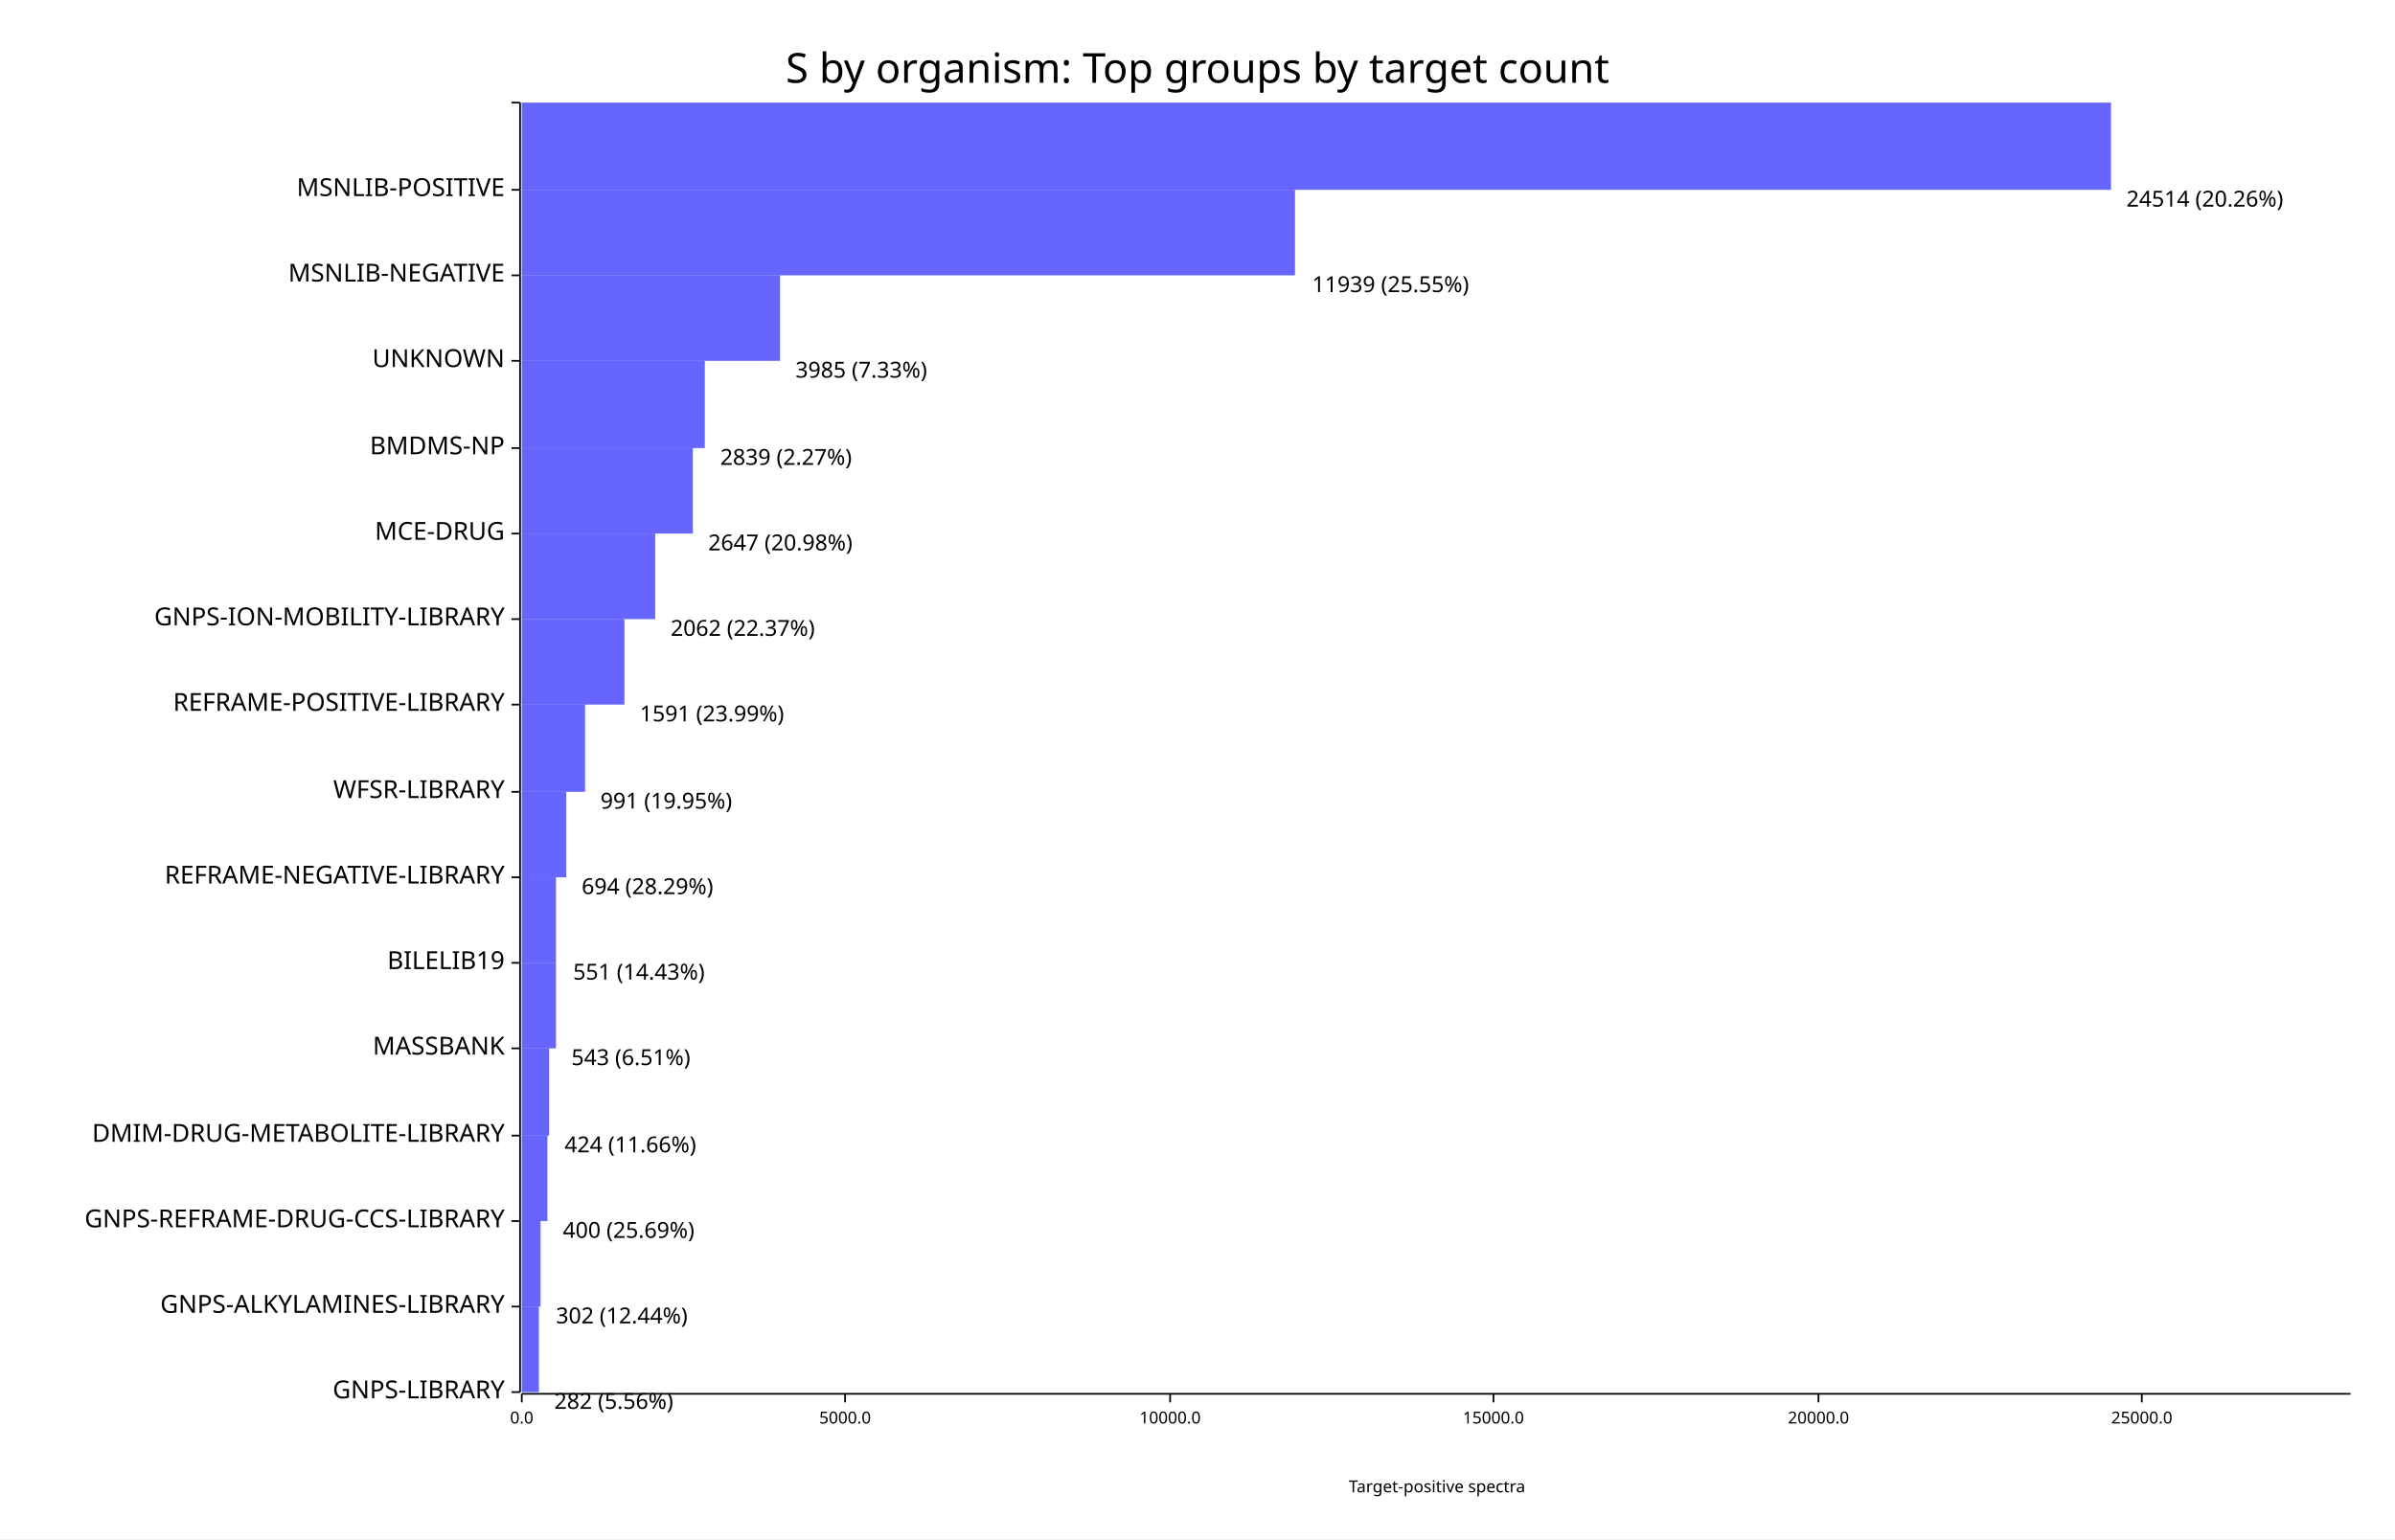
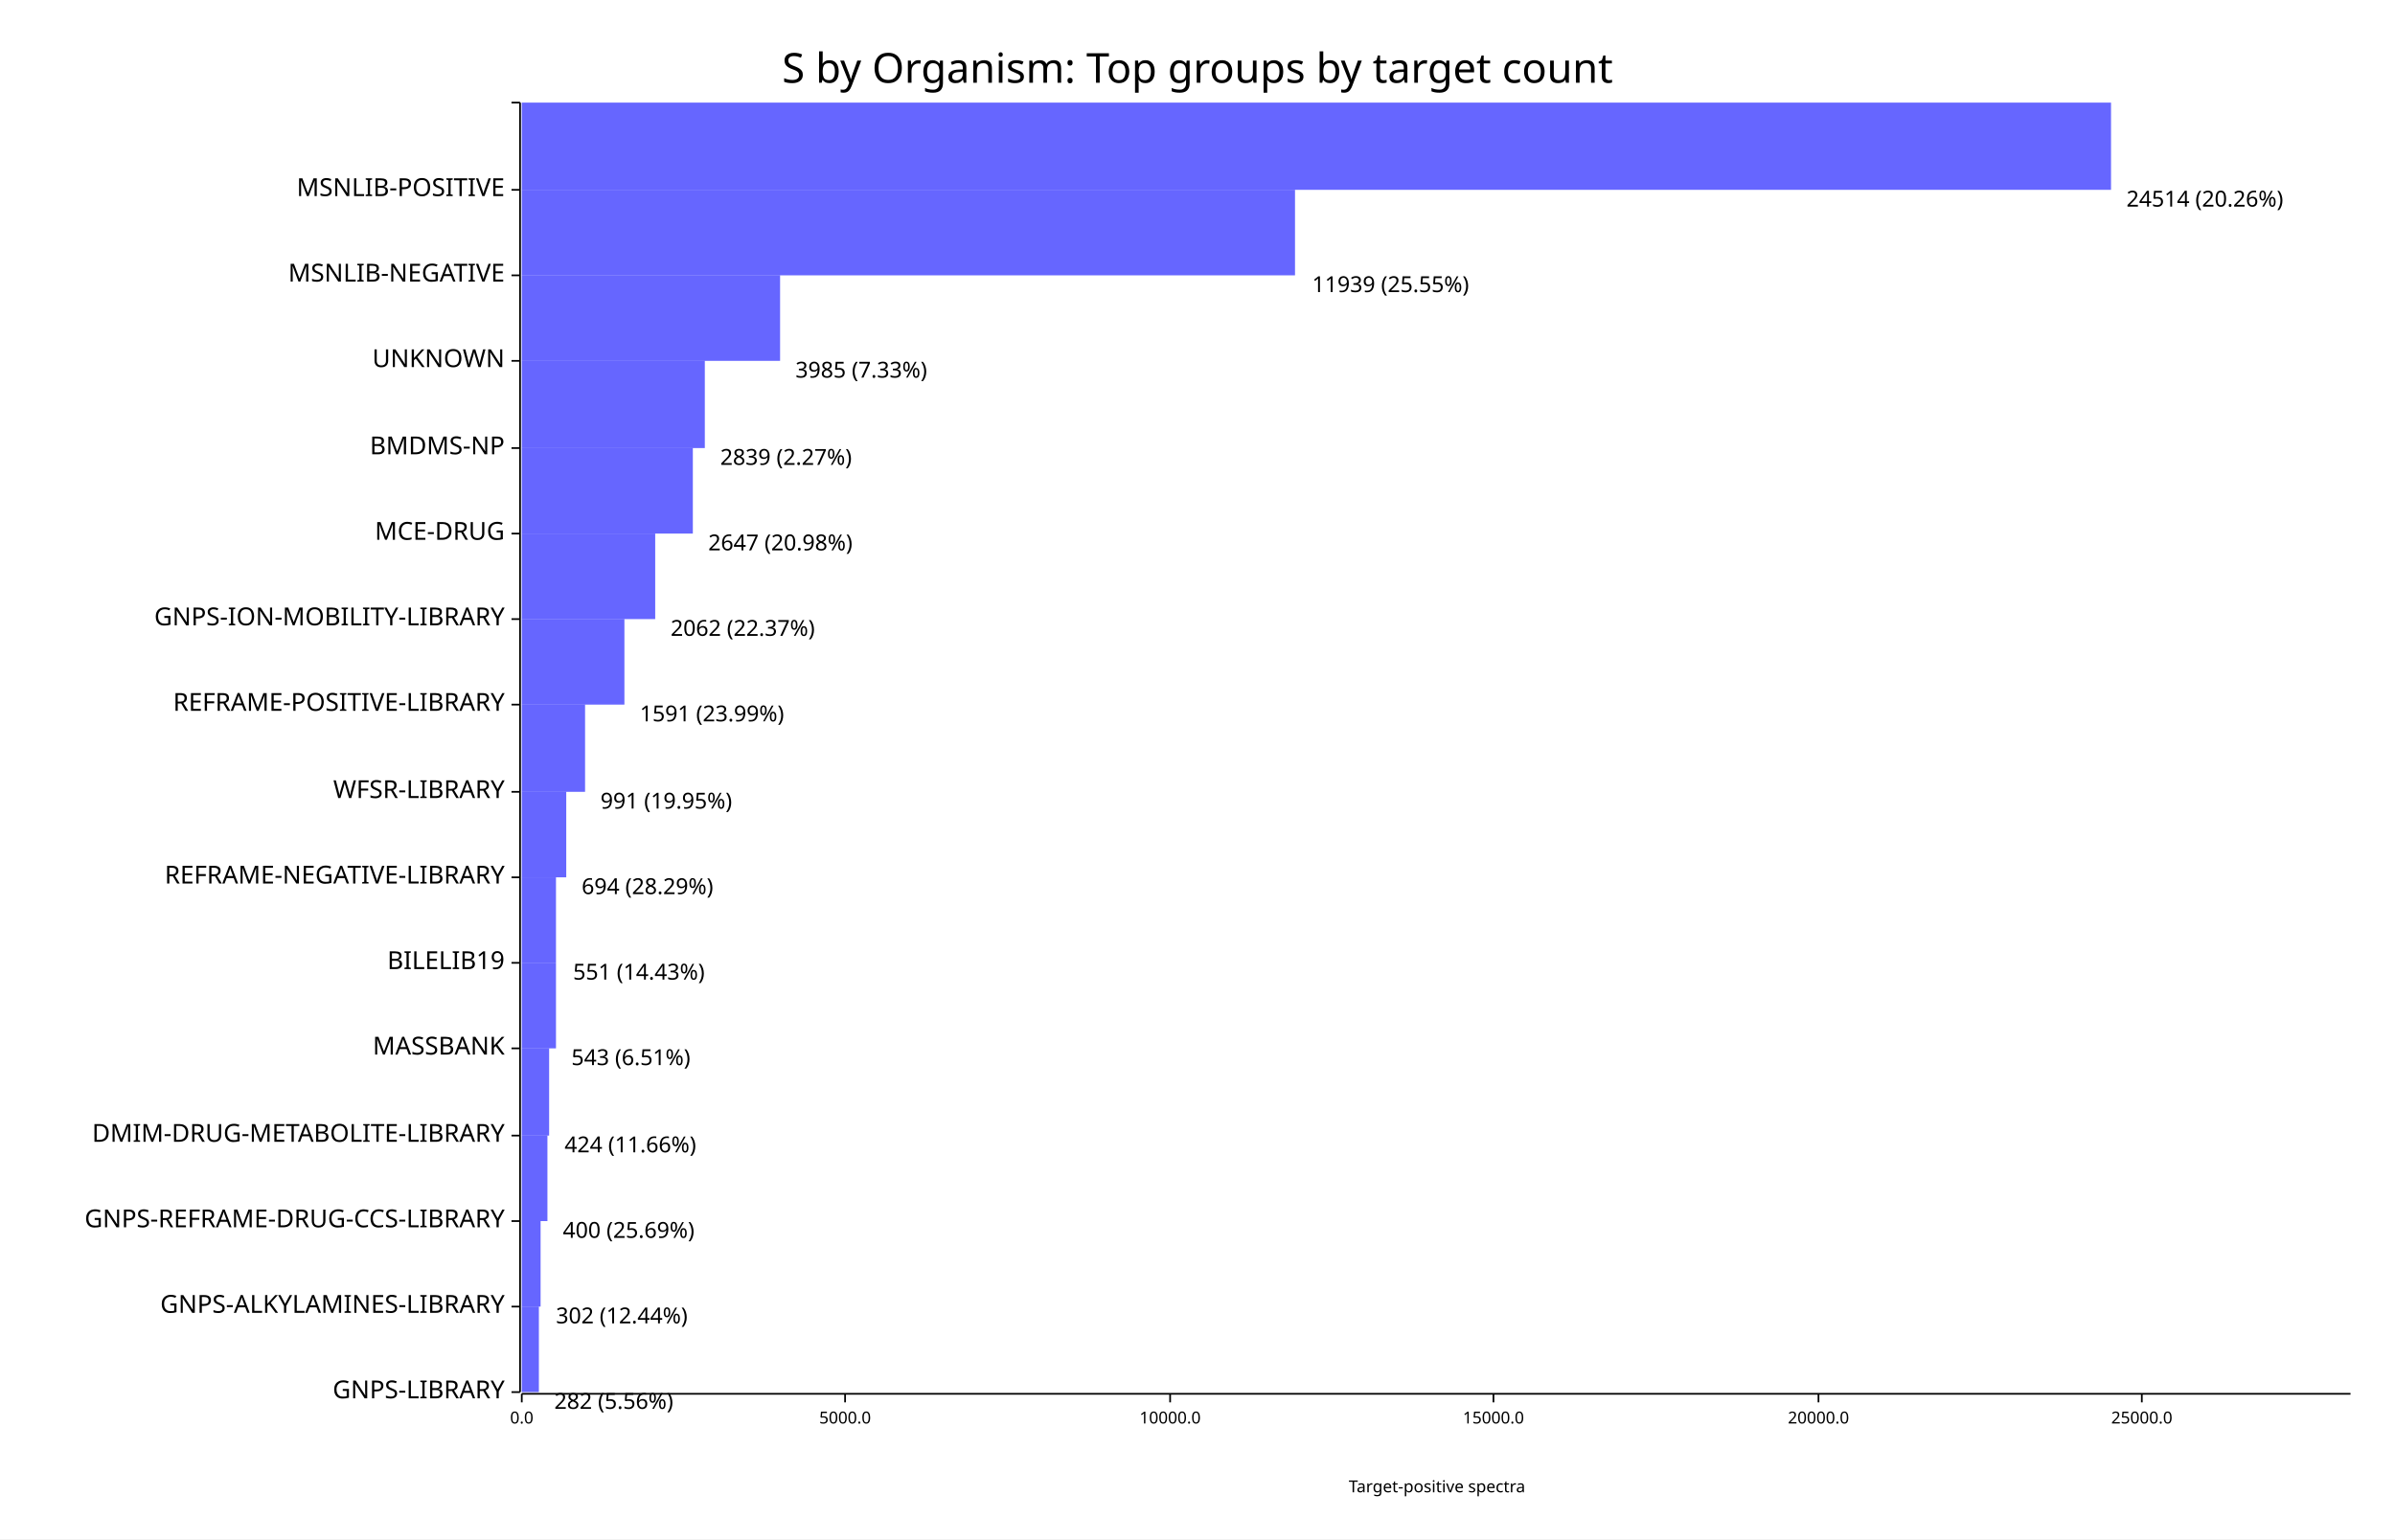
<svg xmlns="http://www.w3.org/2000/svg" width="1400" height="900" viewBox="0 0 1400 900">
  <rect x="0" y="0" width="1400" height="900" opacity="1" fill="#FFFFFF" stroke="none" />
  <text x="700" y="30" dy="0.76em" text-anchor="middle" font-family="sans-serif" font-size="24.194" opacity="1" fill="#000000">
- S by organism: Top groups by target count
+ S by Organism: Top groups by target count
</text>
  <text x="840" y="875" dy="-0.5ex" text-anchor="middle" font-family="sans-serif" font-size="9.677" opacity="1" fill="#000000">
Target-positive spectra
</text>
  <polyline fill="none" opacity="1" stroke="#000000" stroke-width="1" points="304,60 304,814 " />
  <text x="295" y="814" dy="0.5ex" text-anchor="end" font-family="sans-serif" font-size="14.516" opacity="1" fill="#000000">
GNPS-LIBRARY
</text>
  <polyline fill="none" opacity="1" stroke="#000000" stroke-width="1" points="299,814 304,814 " />
  <text x="295" y="764" dy="0.5ex" text-anchor="end" font-family="sans-serif" font-size="14.516" opacity="1" fill="#000000">
GNPS-ALKYLAMINES-LIBRARY
</text>
  <polyline fill="none" opacity="1" stroke="#000000" stroke-width="1" points="299,764 304,764 " />
  <text x="295" y="714" dy="0.5ex" text-anchor="end" font-family="sans-serif" font-size="14.516" opacity="1" fill="#000000">
GNPS-REFRAME-DRUG-CCS-LIBRARY
</text>
  <polyline fill="none" opacity="1" stroke="#000000" stroke-width="1" points="299,714 304,714 " />
  <text x="295" y="664" dy="0.5ex" text-anchor="end" font-family="sans-serif" font-size="14.516" opacity="1" fill="#000000">
DMIM-DRUG-METABOLITE-LIBRARY
</text>
  <polyline fill="none" opacity="1" stroke="#000000" stroke-width="1" points="299,664 304,664 " />
  <text x="295" y="613" dy="0.5ex" text-anchor="end" font-family="sans-serif" font-size="14.516" opacity="1" fill="#000000">
MASSBANK
</text>
  <polyline fill="none" opacity="1" stroke="#000000" stroke-width="1" points="299,613 304,613 " />
  <text x="295" y="563" dy="0.5ex" text-anchor="end" font-family="sans-serif" font-size="14.516" opacity="1" fill="#000000">
BILELIB19
</text>
  <polyline fill="none" opacity="1" stroke="#000000" stroke-width="1" points="299,563 304,563 " />
  <text x="295" y="513" dy="0.5ex" text-anchor="end" font-family="sans-serif" font-size="14.516" opacity="1" fill="#000000">
REFRAME-NEGATIVE-LIBRARY
</text>
  <polyline fill="none" opacity="1" stroke="#000000" stroke-width="1" points="299,513 304,513 " />
  <text x="295" y="463" dy="0.5ex" text-anchor="end" font-family="sans-serif" font-size="14.516" opacity="1" fill="#000000">
WFSR-LIBRARY
</text>
  <polyline fill="none" opacity="1" stroke="#000000" stroke-width="1" points="299,463 304,463 " />
  <text x="295" y="412" dy="0.5ex" text-anchor="end" font-family="sans-serif" font-size="14.516" opacity="1" fill="#000000">
REFRAME-POSITIVE-LIBRARY
</text>
  <polyline fill="none" opacity="1" stroke="#000000" stroke-width="1" points="299,412 304,412 " />
  <text x="295" y="362" dy="0.5ex" text-anchor="end" font-family="sans-serif" font-size="14.516" opacity="1" fill="#000000">
GNPS-ION-MOBILITY-LIBRARY
</text>
  <polyline fill="none" opacity="1" stroke="#000000" stroke-width="1" points="299,362 304,362 " />
  <text x="295" y="312" dy="0.5ex" text-anchor="end" font-family="sans-serif" font-size="14.516" opacity="1" fill="#000000">
MCE-DRUG
</text>
  <polyline fill="none" opacity="1" stroke="#000000" stroke-width="1" points="299,312 304,312 " />
  <text x="295" y="262" dy="0.5ex" text-anchor="end" font-family="sans-serif" font-size="14.516" opacity="1" fill="#000000">
BMDMS-NP
</text>
  <polyline fill="none" opacity="1" stroke="#000000" stroke-width="1" points="299,262 304,262 " />
  <text x="295" y="211" dy="0.5ex" text-anchor="end" font-family="sans-serif" font-size="14.516" opacity="1" fill="#000000">
UNKNOWN
</text>
  <polyline fill="none" opacity="1" stroke="#000000" stroke-width="1" points="299,211 304,211 " />
  <text x="295" y="161" dy="0.5ex" text-anchor="end" font-family="sans-serif" font-size="14.516" opacity="1" fill="#000000">
MSNLIB-NEGATIVE
</text>
  <polyline fill="none" opacity="1" stroke="#000000" stroke-width="1" points="299,161 304,161 " />
  <text x="295" y="111" dy="0.5ex" text-anchor="end" font-family="sans-serif" font-size="14.516" opacity="1" fill="#000000">
MSNLIB-POSITIVE
</text>
  <polyline fill="none" opacity="1" stroke="#000000" stroke-width="1" points="299,111 304,111 " />
  <text x="295" y="60" dy="0.5ex" text-anchor="end" font-family="sans-serif" font-size="14.516" opacity="1" fill="#000000">

</text>
  <polyline fill="none" opacity="1" stroke="#000000" stroke-width="1" points="299,60 304,60 " />
  <polyline fill="none" opacity="1" stroke="#000000" stroke-width="1" points="305,815 1374,815 " />
  <text x="305" y="825" dy="0.76em" text-anchor="middle" font-family="sans-serif" font-size="9.677" opacity="1" fill="#000000">
0.0
</text>
  <polyline fill="none" opacity="1" stroke="#000000" stroke-width="1" points="305,815 305,820 " />
  <text x="494" y="825" dy="0.76em" text-anchor="middle" font-family="sans-serif" font-size="9.677" opacity="1" fill="#000000">
5000.0
</text>
  <polyline fill="none" opacity="1" stroke="#000000" stroke-width="1" points="494,815 494,820 " />
  <text x="684" y="825" dy="0.76em" text-anchor="middle" font-family="sans-serif" font-size="9.677" opacity="1" fill="#000000">
10000.0
</text>
  <polyline fill="none" opacity="1" stroke="#000000" stroke-width="1" points="684,815 684,820 " />
  <text x="873" y="825" dy="0.76em" text-anchor="middle" font-family="sans-serif" font-size="9.677" opacity="1" fill="#000000">
15000.0
</text>
  <polyline fill="none" opacity="1" stroke="#000000" stroke-width="1" points="873,815 873,820 " />
  <text x="1063" y="825" dy="0.76em" text-anchor="middle" font-family="sans-serif" font-size="9.677" opacity="1" fill="#000000">
20000.0
</text>
  <polyline fill="none" opacity="1" stroke="#000000" stroke-width="1" points="1063,815 1063,820 " />
  <text x="1252" y="825" dy="0.76em" text-anchor="middle" font-family="sans-serif" font-size="9.677" opacity="1" fill="#000000">
25000.0
</text>
  <polyline fill="none" opacity="1" stroke="#000000" stroke-width="1" points="1252,815 1252,820 " />
  <rect x="305" y="764" width="10" height="50" opacity="0.6" fill="#0000FF" stroke="none" />
  <text x="324" y="814" dy="0.76em" text-anchor="start" font-family="sans-serif" font-size="12.903" opacity="1" fill="#000000">
282 (5.56%)
</text>
  <rect x="305" y="714" width="11" height="50" opacity="0.6" fill="#0000FF" stroke="none" />
  <text x="325" y="764" dy="0.76em" text-anchor="start" font-family="sans-serif" font-size="12.903" opacity="1" fill="#000000">
302 (12.44%)
</text>
  <rect x="305" y="664" width="15" height="50" opacity="0.6" fill="#0000FF" stroke="none" />
  <text x="329" y="714" dy="0.76em" text-anchor="start" font-family="sans-serif" font-size="12.903" opacity="1" fill="#000000">
400 (25.69%)
</text>
  <rect x="305" y="613" width="16" height="51" opacity="0.6" fill="#0000FF" stroke="none" />
  <text x="330" y="664" dy="0.76em" text-anchor="start" font-family="sans-serif" font-size="12.903" opacity="1" fill="#000000">
424 (11.66%)
</text>
  <rect x="305" y="563" width="20" height="50" opacity="0.6" fill="#0000FF" stroke="none" />
  <text x="334" y="613" dy="0.76em" text-anchor="start" font-family="sans-serif" font-size="12.903" opacity="1" fill="#000000">
543 (6.51%)
</text>
  <rect x="305" y="513" width="20" height="50" opacity="0.6" fill="#0000FF" stroke="none" />
  <text x="335" y="563" dy="0.76em" text-anchor="start" font-family="sans-serif" font-size="12.903" opacity="1" fill="#000000">
551 (14.43%)
</text>
  <rect x="305" y="463" width="26" height="50" opacity="0.6" fill="#0000FF" stroke="none" />
  <text x="340" y="513" dy="0.76em" text-anchor="start" font-family="sans-serif" font-size="12.903" opacity="1" fill="#000000">
694 (28.29%)
</text>
  <rect x="305" y="412" width="37" height="51" opacity="0.6" fill="#0000FF" stroke="none" />
  <text x="351" y="463" dy="0.76em" text-anchor="start" font-family="sans-serif" font-size="12.903" opacity="1" fill="#000000">
991 (19.95%)
</text>
  <rect x="305" y="362" width="60" height="50" opacity="0.6" fill="#0000FF" stroke="none" />
  <text x="374" y="412" dy="0.76em" text-anchor="start" font-family="sans-serif" font-size="12.903" opacity="1" fill="#000000">
1591 (23.99%)
</text>
  <rect x="305" y="312" width="78" height="50" opacity="0.6" fill="#0000FF" stroke="none" />
  <text x="392" y="362" dy="0.76em" text-anchor="start" font-family="sans-serif" font-size="12.903" opacity="1" fill="#000000">
2062 (22.37%)
</text>
  <rect x="305" y="262" width="100" height="50" opacity="0.6" fill="#0000FF" stroke="none" />
  <text x="414" y="312" dy="0.76em" text-anchor="start" font-family="sans-serif" font-size="12.903" opacity="1" fill="#000000">
2647 (20.98%)
</text>
  <rect x="305" y="211" width="107" height="51" opacity="0.6" fill="#0000FF" stroke="none" />
  <text x="421" y="262" dy="0.76em" text-anchor="start" font-family="sans-serif" font-size="12.903" opacity="1" fill="#000000">
2839 (2.27%)
</text>
  <rect x="305" y="161" width="151" height="50" opacity="0.6" fill="#0000FF" stroke="none" />
  <text x="465" y="211" dy="0.76em" text-anchor="start" font-family="sans-serif" font-size="12.903" opacity="1" fill="#000000">
3985 (7.33%)
</text>
  <rect x="305" y="111" width="452" height="50" opacity="0.6" fill="#0000FF" stroke="none" />
  <text x="767" y="161" dy="0.76em" text-anchor="start" font-family="sans-serif" font-size="12.903" opacity="1" fill="#000000">
11939 (25.55%)
</text>
  <rect x="305" y="60" width="929" height="51" opacity="0.6" fill="#0000FF" stroke="none" />
  <text x="1243" y="111" dy="0.76em" text-anchor="start" font-family="sans-serif" font-size="12.903" opacity="1" fill="#000000">
24514 (20.26%)
</text>
</svg>
